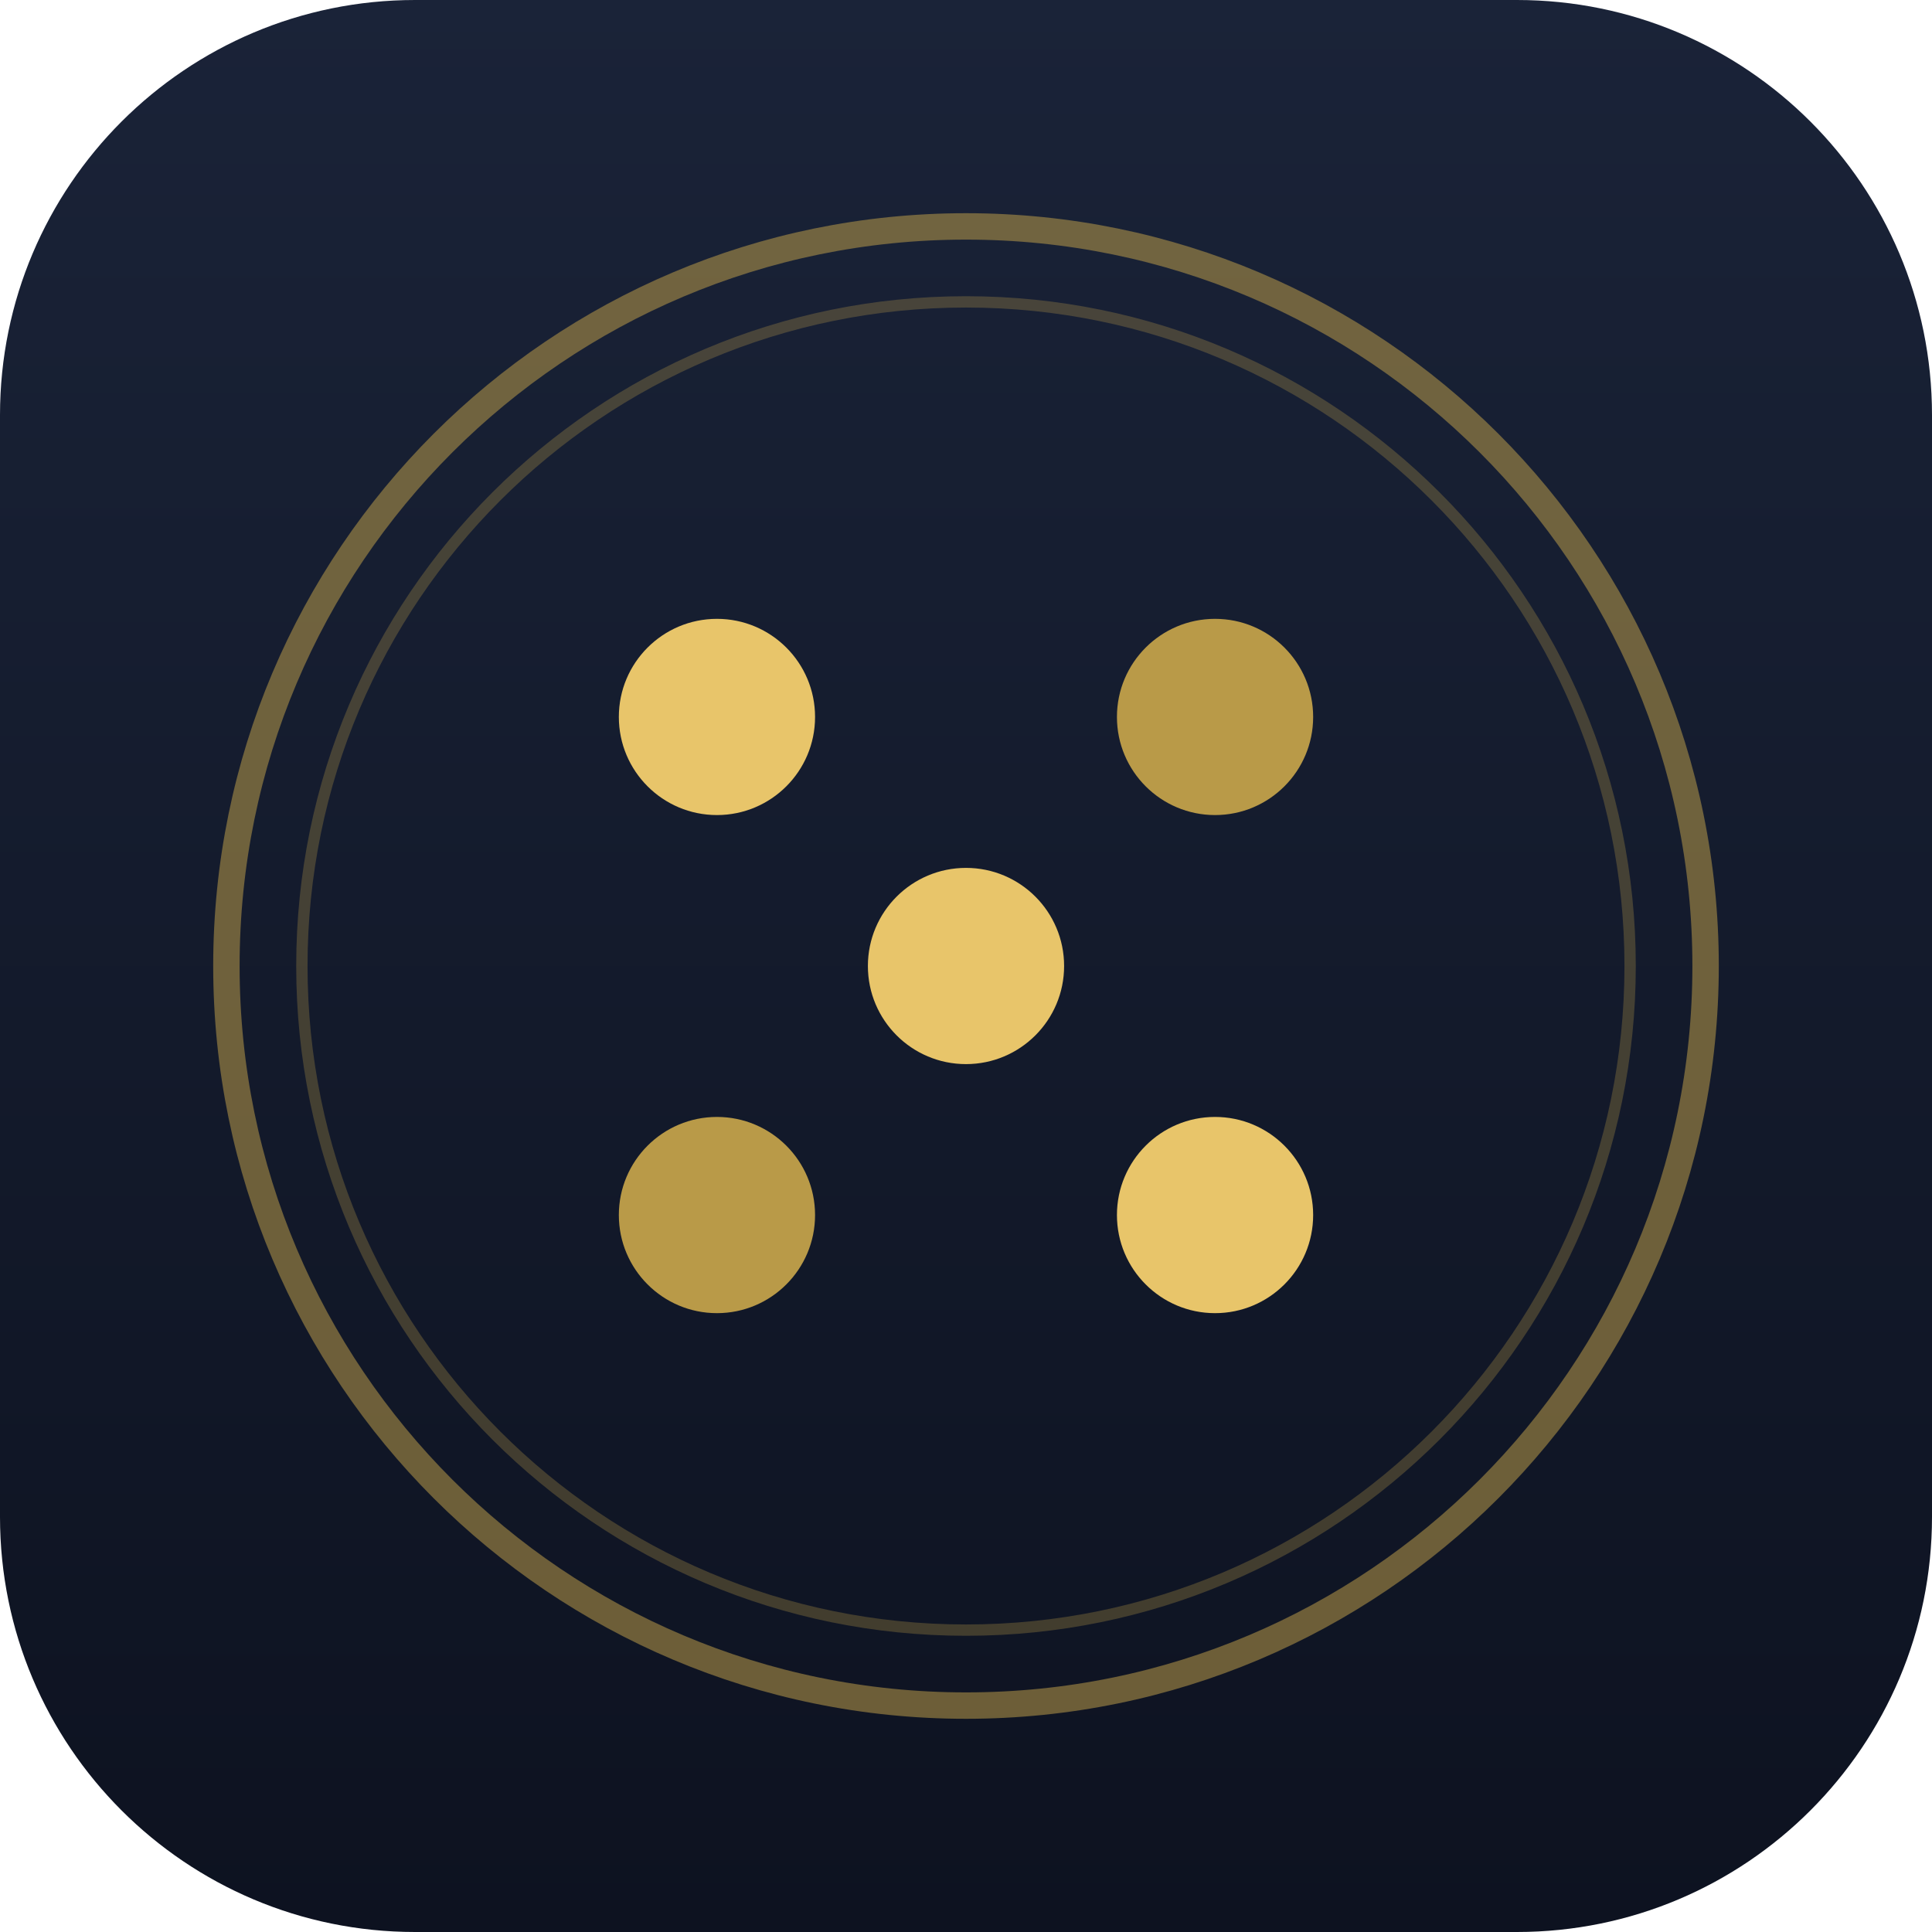
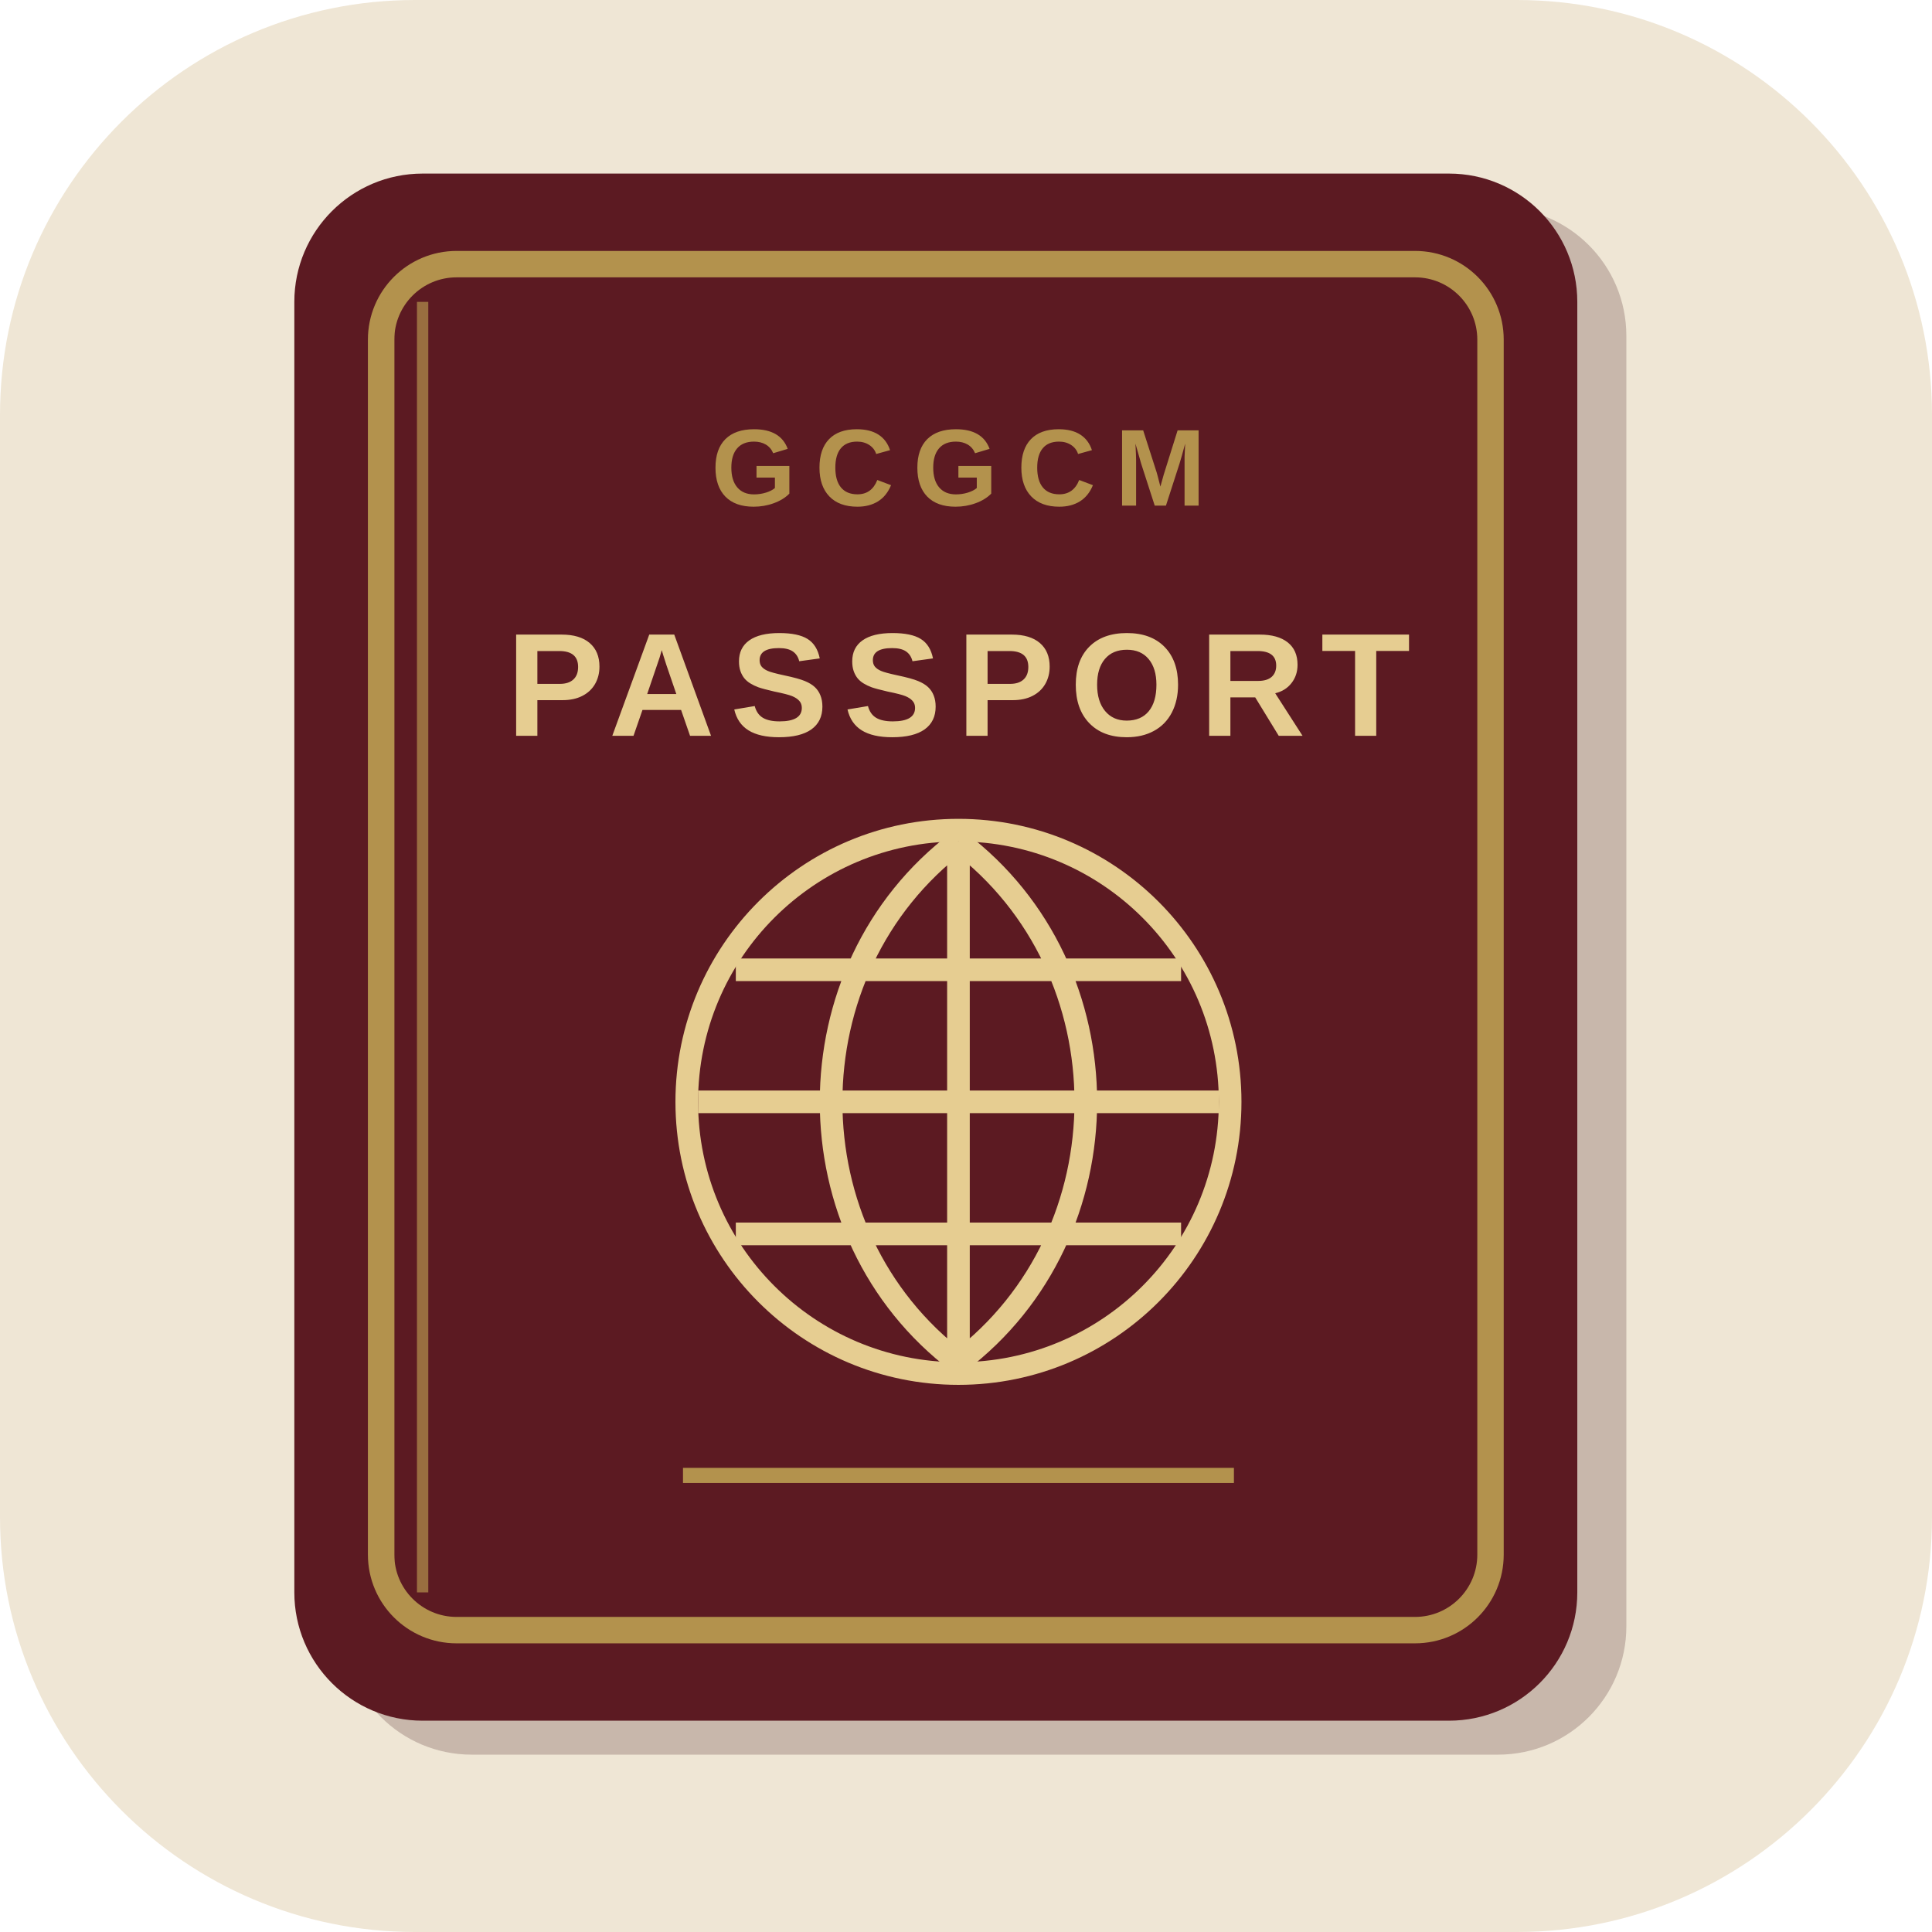
<svg xmlns="http://www.w3.org/2000/svg" viewBox="0 0 512 512">
-   <defs>
-     <linearGradient id="b" x1="0" y1="0" x2="0" y2="1">
-       <stop offset="0" stop-color="#1a2338" />
-       <stop offset="1" stop-color="#0d1220" />
-     </linearGradient>
-   </defs>
-   <rect width="512" height="512" rx="110" fill="url(#b)" />
-   <circle cx="256" cy="256" r="196" fill="none" stroke="#b99a48" stroke-width="7" opacity=".55" />
-   <circle cx="256" cy="256" r="176" fill="none" stroke="#b99a48" stroke-width="3" opacity=".3" />
-   <g fill="#e8c56a">
-     <circle cx="256" cy="256" r="26" />
-     <circle cx="190" cy="190" r="26" />
-     <circle cx="322" cy="322" r="26" />
+   <rect width="512" height="512" rx="110" fill="#efe6d5" />
+   <rect x="91" y="55" width="340" height="410" rx="34" fill="#391016" opacity=".22" />
+   <rect x="78" y="46" width="340" height="410" rx="34" fill="#5c1a22" />
+   <rect x="101" y="70" width="294" height="362" rx="20" fill="none" stroke="#b3924d" stroke-width="7" />
+   <path d="M103 80v342M112 80v342" stroke="#b3924d" stroke-width="3" opacity=".7" />
+   <text x="254" y="134" text-anchor="middle" fill="#b3924d" font-family="Arial,sans-serif" font-size="29" font-weight="700" letter-spacing="5">GCGCM</text>
+   <text x="254" y="195" text-anchor="middle" fill="#e6cd91" font-family="Arial,sans-serif" font-size="39" font-weight="700" letter-spacing="4">PASSPORT</text>
+   <g fill="none" stroke="#e6cd91" stroke-width="6">
+     <circle cx="254" cy="292" r="72" />
+     <path d="M185 292h138M254 223v138M195 257h118M195 327h118M254 223c-45 34-45 104 0 138M254 223c45 34 45 104 0 138" />
  </g>
-   <g fill="#b99a48">
-     <circle cx="322" cy="190" r="26" />
-     <circle cx="190" cy="322" r="26" />
-   </g>
+   <path d="M181 391h146" stroke="#b3924d" stroke-width="4" />
</svg>
